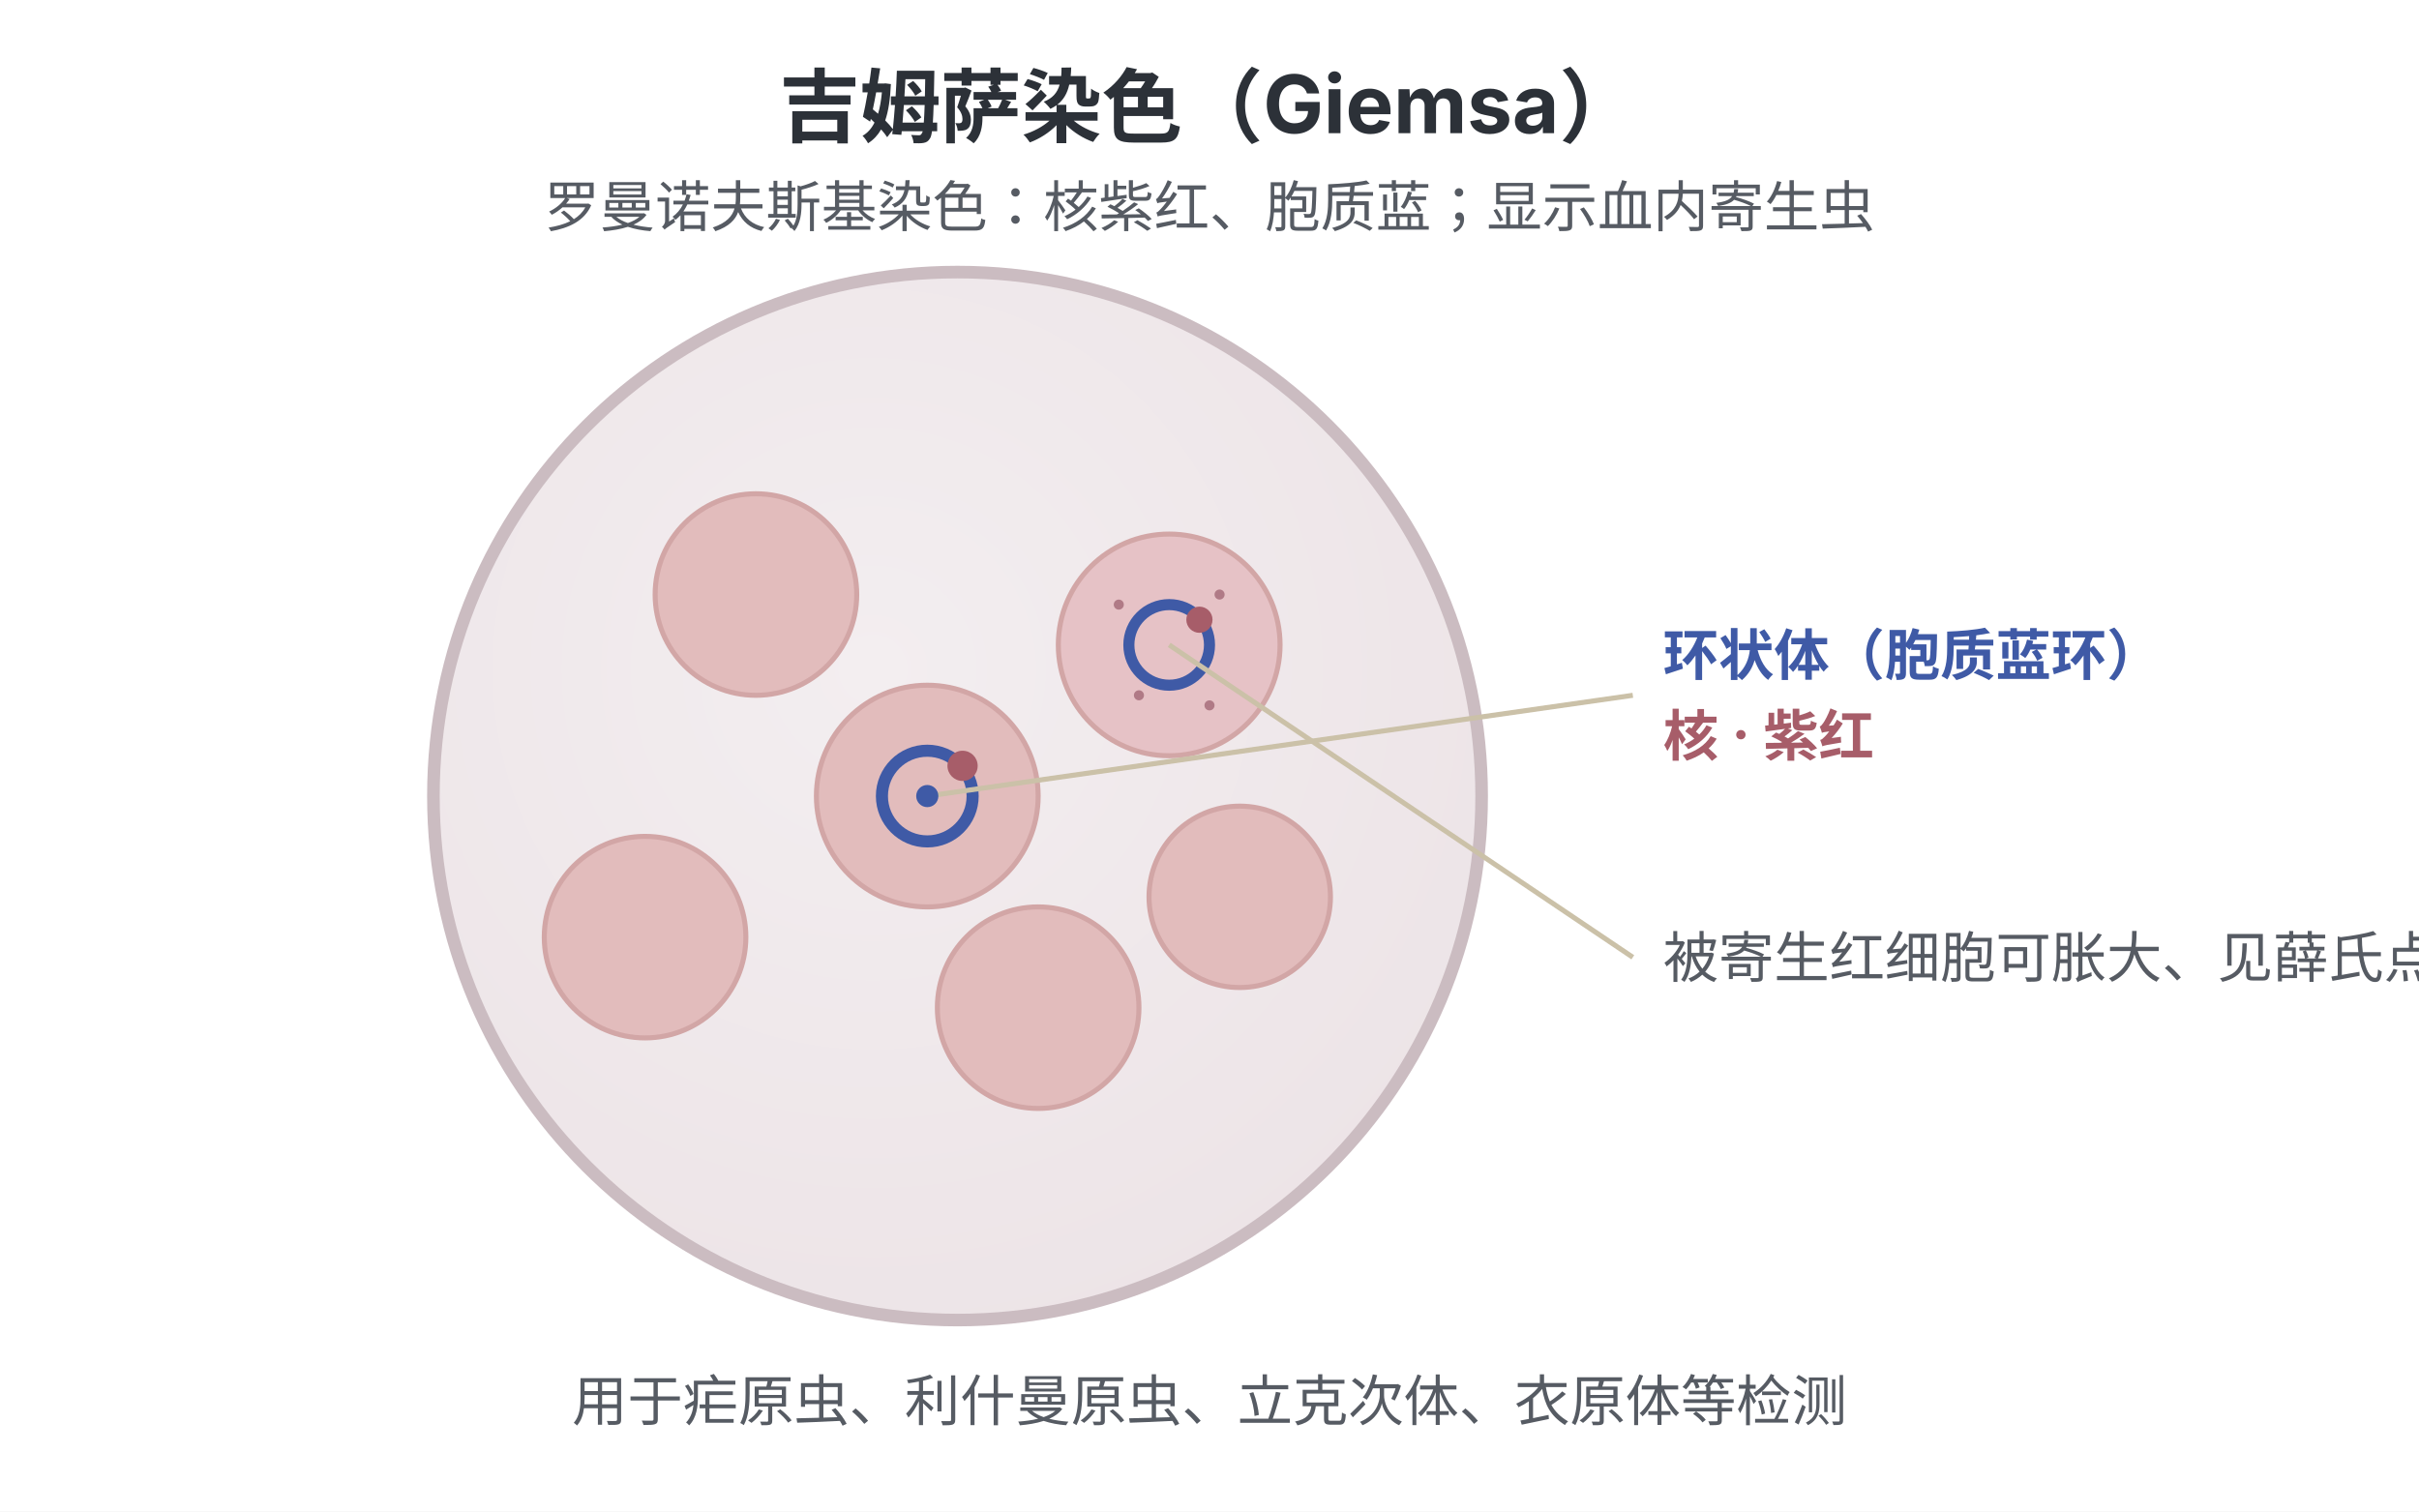
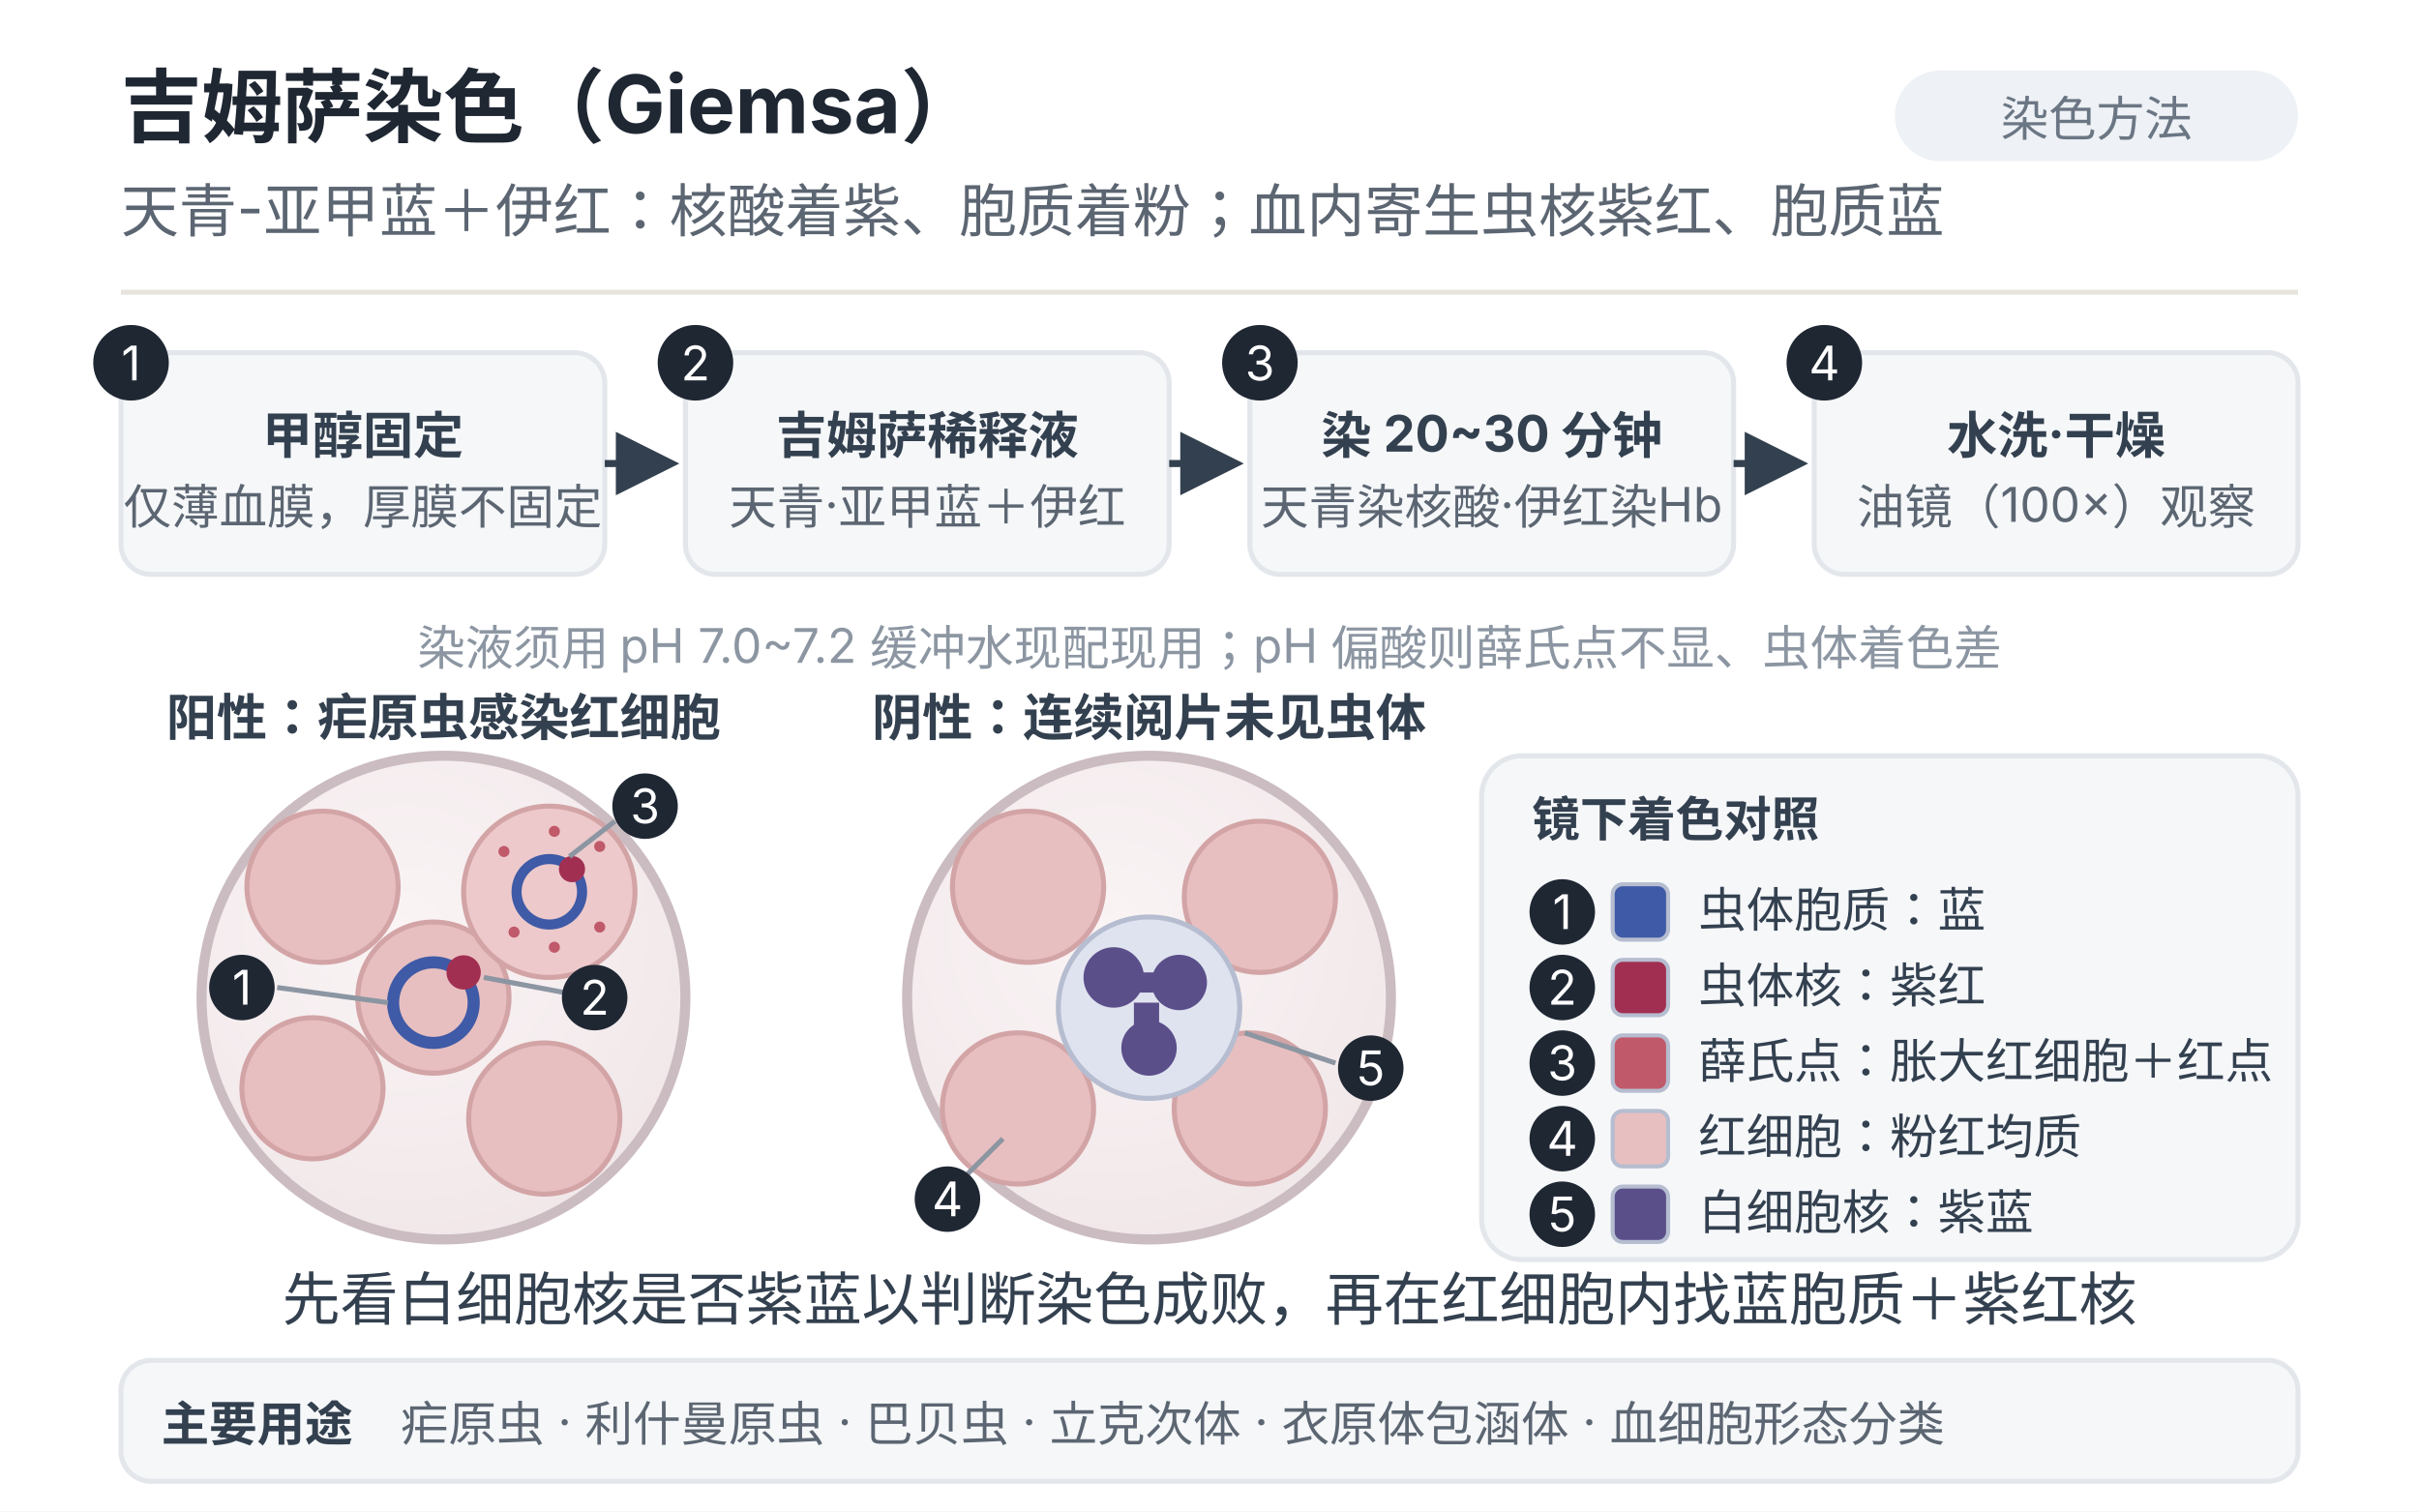
- <svg xmlns="http://www.w3.org/2000/svg" role="img" viewBox="0 0 480 300" font-family="-apple-system,'PingFang SC','Microsoft YaHei',sans-serif">
+ <svg xmlns="http://www.w3.org/2000/svg" viewBox="0 0 480 300" role="img" font-family="-apple-system,'PingFang SC','Microsoft YaHei',sans-serif">
  <defs>
-     <radialGradient id="gField" cx="42%" cy="38%" r="72%">
-       <stop offset="0%" stop-color="#f3eef0" />
-       <stop offset="100%" stop-color="#ece3e6" />
+     <marker id="arr" markerWidth="9" markerHeight="9" refX="7" refY="4.5" orient="auto">
+       <path d="M0,0 L9,4.5 L0,9 z" fill="#33404f" />
+     </marker>
+     <radialGradient id="gField" cx="42%" cy="36%" r="74%">
+       <stop offset="0%" stop-color="#faf4f5" />
+       <stop offset="100%" stop-color="#f0e6e8" />
    </radialGradient>
  </defs>
  <rect width="480" height="300" fill="#ffffff" />
-   <text x="240" y="27" text-anchor="middle" font-size="16" font-weight="700" fill="#2c3138">吉姆萨染色（Giemsa）</text>
-   <text x="240" y="45" text-anchor="middle" font-size="11" fill="#565b63">罗曼诺夫斯基染色：核紫红、胞质蓝；显示血内寄生虫</text>
-   <circle cx="190" cy="158" r="104" fill="url(#gField)" stroke="#cbbcc1" stroke-width="2.5" />
-   <g fill="#e2bcbc" stroke="#d2a6a6" stroke-width="1">
-     <circle cx="150" cy="118" r="20" />
-     <circle cx="232" cy="128" r="20" />
-     <circle cx="128" cy="186" r="20" />
-     <circle cx="206" cy="200" r="20" />
-     <circle cx="246" cy="178" r="18" />
+   <text x="24" y="27" font-size="16" font-weight="700" fill="#1f2733">吉姆萨染色（Giemsa）</text>
+   <rect x="376" y="14" width="80" height="18" rx="9" fill="#eef1f5" />
+   <text x="416" y="27" text-anchor="middle" font-size="9.5" fill="#6b7684">染色方法</text>
+   <text x="24" y="46" font-size="11.5" fill="#5c6672">天青-亚甲蓝＋伊红：核酸着紫、胞质着粉；血内寄生虫核紫红、胞质蓝</text>
+   <line x1="24" y1="58" x2="456" y2="58" stroke="#e7e4dd" />
+   <g fill="#f5f7f9" stroke="#e3e7ec">
+     <rect x="24" y="70" width="96" height="44" rx="6" />
+     <rect x="136" y="70" width="96" height="44" rx="6" />
+     <rect x="248" y="70" width="96" height="44" rx="6" />
+     <rect x="360" y="70" width="96" height="44" rx="6" />
  </g>
-   <circle cx="184" cy="158" r="22" fill="#e2bcbc" stroke="#d2a6a6" stroke-width="1" />
-   <circle cx="184" cy="158" r="9" fill="none" stroke="#3f5aa6" stroke-width="2.4" />
-   <circle cx="191" cy="152" r="3" fill="#a75d69" />
-   <circle cx="232" cy="128" r="22" fill="#e6c2c6" stroke="#d2a6a6" stroke-width="1" />
-   <circle cx="232" cy="128" r="8" fill="none" stroke="#3f5aa6" stroke-width="2.2" />
-   <circle cx="238" cy="123" r="2.6" fill="#a75d69" />
-   <g fill="#b07a86">
-     <circle cx="222" cy="120" r="1" />
-     <circle cx="242" cy="118" r="1" />
-     <circle cx="226" cy="138" r="1" />
-     <circle cx="240" cy="140" r="1" />
+   <g stroke="#33404f" stroke-width="1.4">
+     <line x1="120" y1="92" x2="132" y2="92" marker-end="url(#arr)" />
+     <line x1="232" y1="92" x2="244" y2="92" marker-end="url(#arr)" />
+     <line x1="344" y1="92" x2="356" y2="92" marker-end="url(#arr)" />
  </g>
-   <line x1="184" y1="158" x2="324" y2="138" stroke="#cbc1a8" stroke-width="1" />
-   <circle cx="184" cy="158" r="2.2" fill="#3f5aa6" />
-   <text x="330" y="134" font-size="11" font-weight="700" fill="#3f5aa6">环状体（胞质蓝环）</text>
-   <text x="330" y="150" font-size="11" font-weight="700" fill="#a75d69">核 · 紫红</text>
-   <line x1="232" y1="128" x2="324" y2="190" stroke="#cbc1a8" stroke-width="1" />
-   <text x="330" y="194" font-size="11" fill="#565b63">被寄生红细胞可胀大、见薛氏点</text>
-   <text x="240" y="282" text-anchor="middle" font-size="11" fill="#565b63">用于疟原虫、利什曼原虫、立克次体、衣原体等检测</text>
+   <g fill="#1f2733">
+     <circle cx="26" cy="72" r="7.5" />
+     <circle cx="138" cy="72" r="7.5" />
+     <circle cx="250" cy="72" r="7.5" />
+     <circle cx="362" cy="72" r="7.5" />
+   </g>
+   <g text-anchor="middle" font-size="9.5" fill="#ffffff">
+     <text text-anchor="middle" x="26" y="75.5">1</text>
+     <text text-anchor="middle" x="138" y="75.5">2</text>
+     <text text-anchor="middle" x="250" y="75.5">3</text>
+     <text text-anchor="middle" x="362" y="75.5">4</text>
+   </g>
+   <g text-anchor="middle" font-size="10" font-weight="700" fill="#33404f">
+     <text text-anchor="middle" x="72" y="90">甲醇固定</text>
+     <text text-anchor="middle" x="184" y="90">吉姆萨稀释液</text>
+     <text text-anchor="middle" x="296" y="90">染 20~30 分钟</text>
+     <text text-anchor="middle" x="408" y="90">水洗·干燥</text>
+   </g>
+   <g text-anchor="middle" font-size="9.5" fill="#5c6672">
+     <text text-anchor="middle" x="72" y="104">仅薄血膜，厚膜不固定</text>
+     <text text-anchor="middle" x="184" y="104">天青·亚甲蓝＋伊红</text>
+     <text text-anchor="middle" x="296" y="104">天青染核酸·伊红染Hb</text>
+     <text text-anchor="middle" x="408" y="104">油镜（100×）观察</text>
+   </g>
+   <text x="240" y="132" text-anchor="middle" font-size="9.5" fill="#8c96a2">染液须用 pH 7.0~7.2 缓冲水现配现用；pH 偏酸则薛氏点不显、虫体着色差</text>
+   <text x="88" y="146" text-anchor="middle" font-size="10" font-weight="700" fill="#33404f">阳性：疟原虫感染红细胞</text>
+   <text x="228" y="146" text-anchor="middle" font-size="10" font-weight="700" fill="#33404f">阴性：连续阅片未见虫体</text>
+   <circle cx="88" cy="198" r="48" fill="url(#gField)" stroke="#cbbcc1" stroke-width="2" />
+   <g fill="#e8bfc0" stroke="#d3a4a6" stroke-width="1">
+     <circle cx="64" cy="176" r="15" />
+     <circle cx="62" cy="216" r="14" />
+     <circle cx="108" cy="222" r="15" />
+   </g>
+   <circle cx="86" cy="198" r="15" fill="#e8bfc0" stroke="#d3a4a6" stroke-width="1" />
+   <circle cx="86" cy="199" r="8" fill="none" stroke="#3f5aa6" stroke-width="2.4" />
+   <circle cx="92" cy="193" r="3.4" fill="#a12f52" />
+   <circle cx="109" cy="177" r="17" fill="#edc9cb" stroke="#d3a4a6" stroke-width="1" />
+   <circle cx="109" cy="177" r="6.5" fill="none" stroke="#3f5aa6" stroke-width="2" />
+   <circle cx="113.5" cy="172.5" r="2.6" fill="#a12f52" />
+   <g fill="#c0596a">
+     <circle cx="100" cy="169" r="1.1" />
+     <circle cx="119" cy="168" r="1.1" />
+     <circle cx="102" cy="185" r="1.1" />
+     <circle cx="119" cy="184" r="1.1" />
+     <circle cx="110" cy="165" r="1.1" />
+     <circle cx="110" cy="188" r="1.1" />
+   </g>
+   <g stroke="#8c96a2" stroke-width="1">
+     <line x1="55" y1="196" x2="77" y2="199" />
+     <line x1="112" y1="197" x2="96" y2="194" />
+     <line x1="122" y1="163" x2="113" y2="170" />
+   </g>
+   <g fill="#1f2733">
+     <circle cx="48" cy="196" r="6.5" />
+     <circle cx="118" cy="198" r="6.5" />
+     <circle cx="128" cy="160" r="6.5" />
+   </g>
+   <g text-anchor="middle" font-size="9.5" fill="#ffffff">
+     <text text-anchor="middle" x="48" y="199.4">1</text>
+     <text text-anchor="middle" x="118" y="201.4">2</text>
+     <text text-anchor="middle" x="128" y="163.4">3</text>
+   </g>
+   <circle cx="228" cy="198" r="48" fill="url(#gField)" stroke="#cbbcc1" stroke-width="2" />
+   <g fill="#e8bfc0" stroke="#d3a4a6" stroke-width="1">
+     <circle cx="204" cy="176" r="15" />
+     <circle cx="250" cy="178" r="15" />
+     <circle cx="202" cy="220" r="15" />
+     <circle cx="248" cy="220" r="15" />
+   </g>
+   <circle cx="228" cy="200" r="18" fill="#dfe3ef" stroke="#b6bdd0" stroke-width="1" />
+   <g fill="#5b4f8a">
+     <circle cx="221" cy="194" r="6" />
+     <circle cx="234" cy="195" r="5.5" />
+     <circle cx="228" cy="208" r="5.5" />
+     <rect x="224" y="193" width="8" height="4" />
+     <rect x="225" y="199" width="5" height="6" />
+   </g>
+   <g stroke="#8c96a2" stroke-width="1">
+     <line x1="192" y1="233" x2="199" y2="226" />
+     <line x1="265" y1="211" x2="247" y2="205" />
+   </g>
+   <g fill="#1f2733">
+     <circle cx="188" cy="238" r="6.5" />
+     <circle cx="272" cy="212" r="6.5" />
+   </g>
+   <g text-anchor="middle" font-size="9.5" fill="#ffffff">
+     <text text-anchor="middle" x="188" y="241.4">4</text>
+     <text text-anchor="middle" x="272" y="215.4">5</text>
+   </g>
+   <rect x="294" y="150" width="162" height="100" rx="8" fill="#f5f7f9" stroke="#e3e7ec" />
+   <text x="304" y="166" font-size="9.5" font-weight="700" fill="#33404f">镜下着色对照</text>
+   <g fill="#1f2733">
+     <circle cx="310" cy="181" r="6.5" />
+     <circle cx="310" cy="196" r="6.5" />
+     <circle cx="310" cy="211" r="6.5" />
+     <circle cx="310" cy="226" r="6.5" />
+     <circle cx="310" cy="241" r="6.5" />
+   </g>
+   <g text-anchor="middle" font-size="9.5" fill="#ffffff">
+     <text text-anchor="middle" x="310" y="184.4">1</text>
+     <text text-anchor="middle" x="310" y="199.4">2</text>
+     <text text-anchor="middle" x="310" y="214.4">3</text>
+     <text text-anchor="middle" x="310" y="229.4">4</text>
+     <text text-anchor="middle" x="310" y="244.4">5</text>
+   </g>
+   <g stroke="#b6bdd0" stroke-width="0.8">
+     <rect x="320" y="175.5" width="11" height="11" rx="2" fill="#3f5aa6" />
+     <rect x="320" y="190.5" width="11" height="11" rx="2" fill="#a12f52" />
+     <rect x="320" y="205.5" width="11" height="11" rx="2" fill="#c0596a" />
+     <rect x="320" y="220.5" width="11" height="11" rx="2" fill="#e8bfc0" />
+     <rect x="320" y="235.5" width="11" height="11" rx="2" fill="#5b4f8a" />
+   </g>
+   <g font-size="9.5" fill="#33404f">
+     <text x="337" y="184">虫体胞质：蓝</text>
+     <text x="337" y="199">虫体核：紫红</text>
+     <text x="337" y="214">薛氏点：胀大红细胞＋红点</text>
+     <text x="337" y="229">红细胞：粉红均质</text>
+     <text x="337" y="244">白细胞核：紫蓝</text>
+   </g>
+   <text x="240" y="262" text-anchor="middle" font-size="11.5" fill="#33404f">先看白细胞核是否紫蓝以判断染色成败，再在红细胞内找蓝胞质＋紫红核</text>
+   <rect x="24" y="270" width="432" height="24" rx="6" fill="#f5f7f9" stroke="#e3e7ec" />
+   <text x="32" y="286" font-size="9.5" fill="#5c6672">
+     <tspan font-weight="700" fill="#33404f">主要用途</tspan>　疟原虫 · 利什曼原虫 · 巴贝虫 · 立克次体 · 衣原体包涵体 · 血细胞形态分类</text>
</svg>
